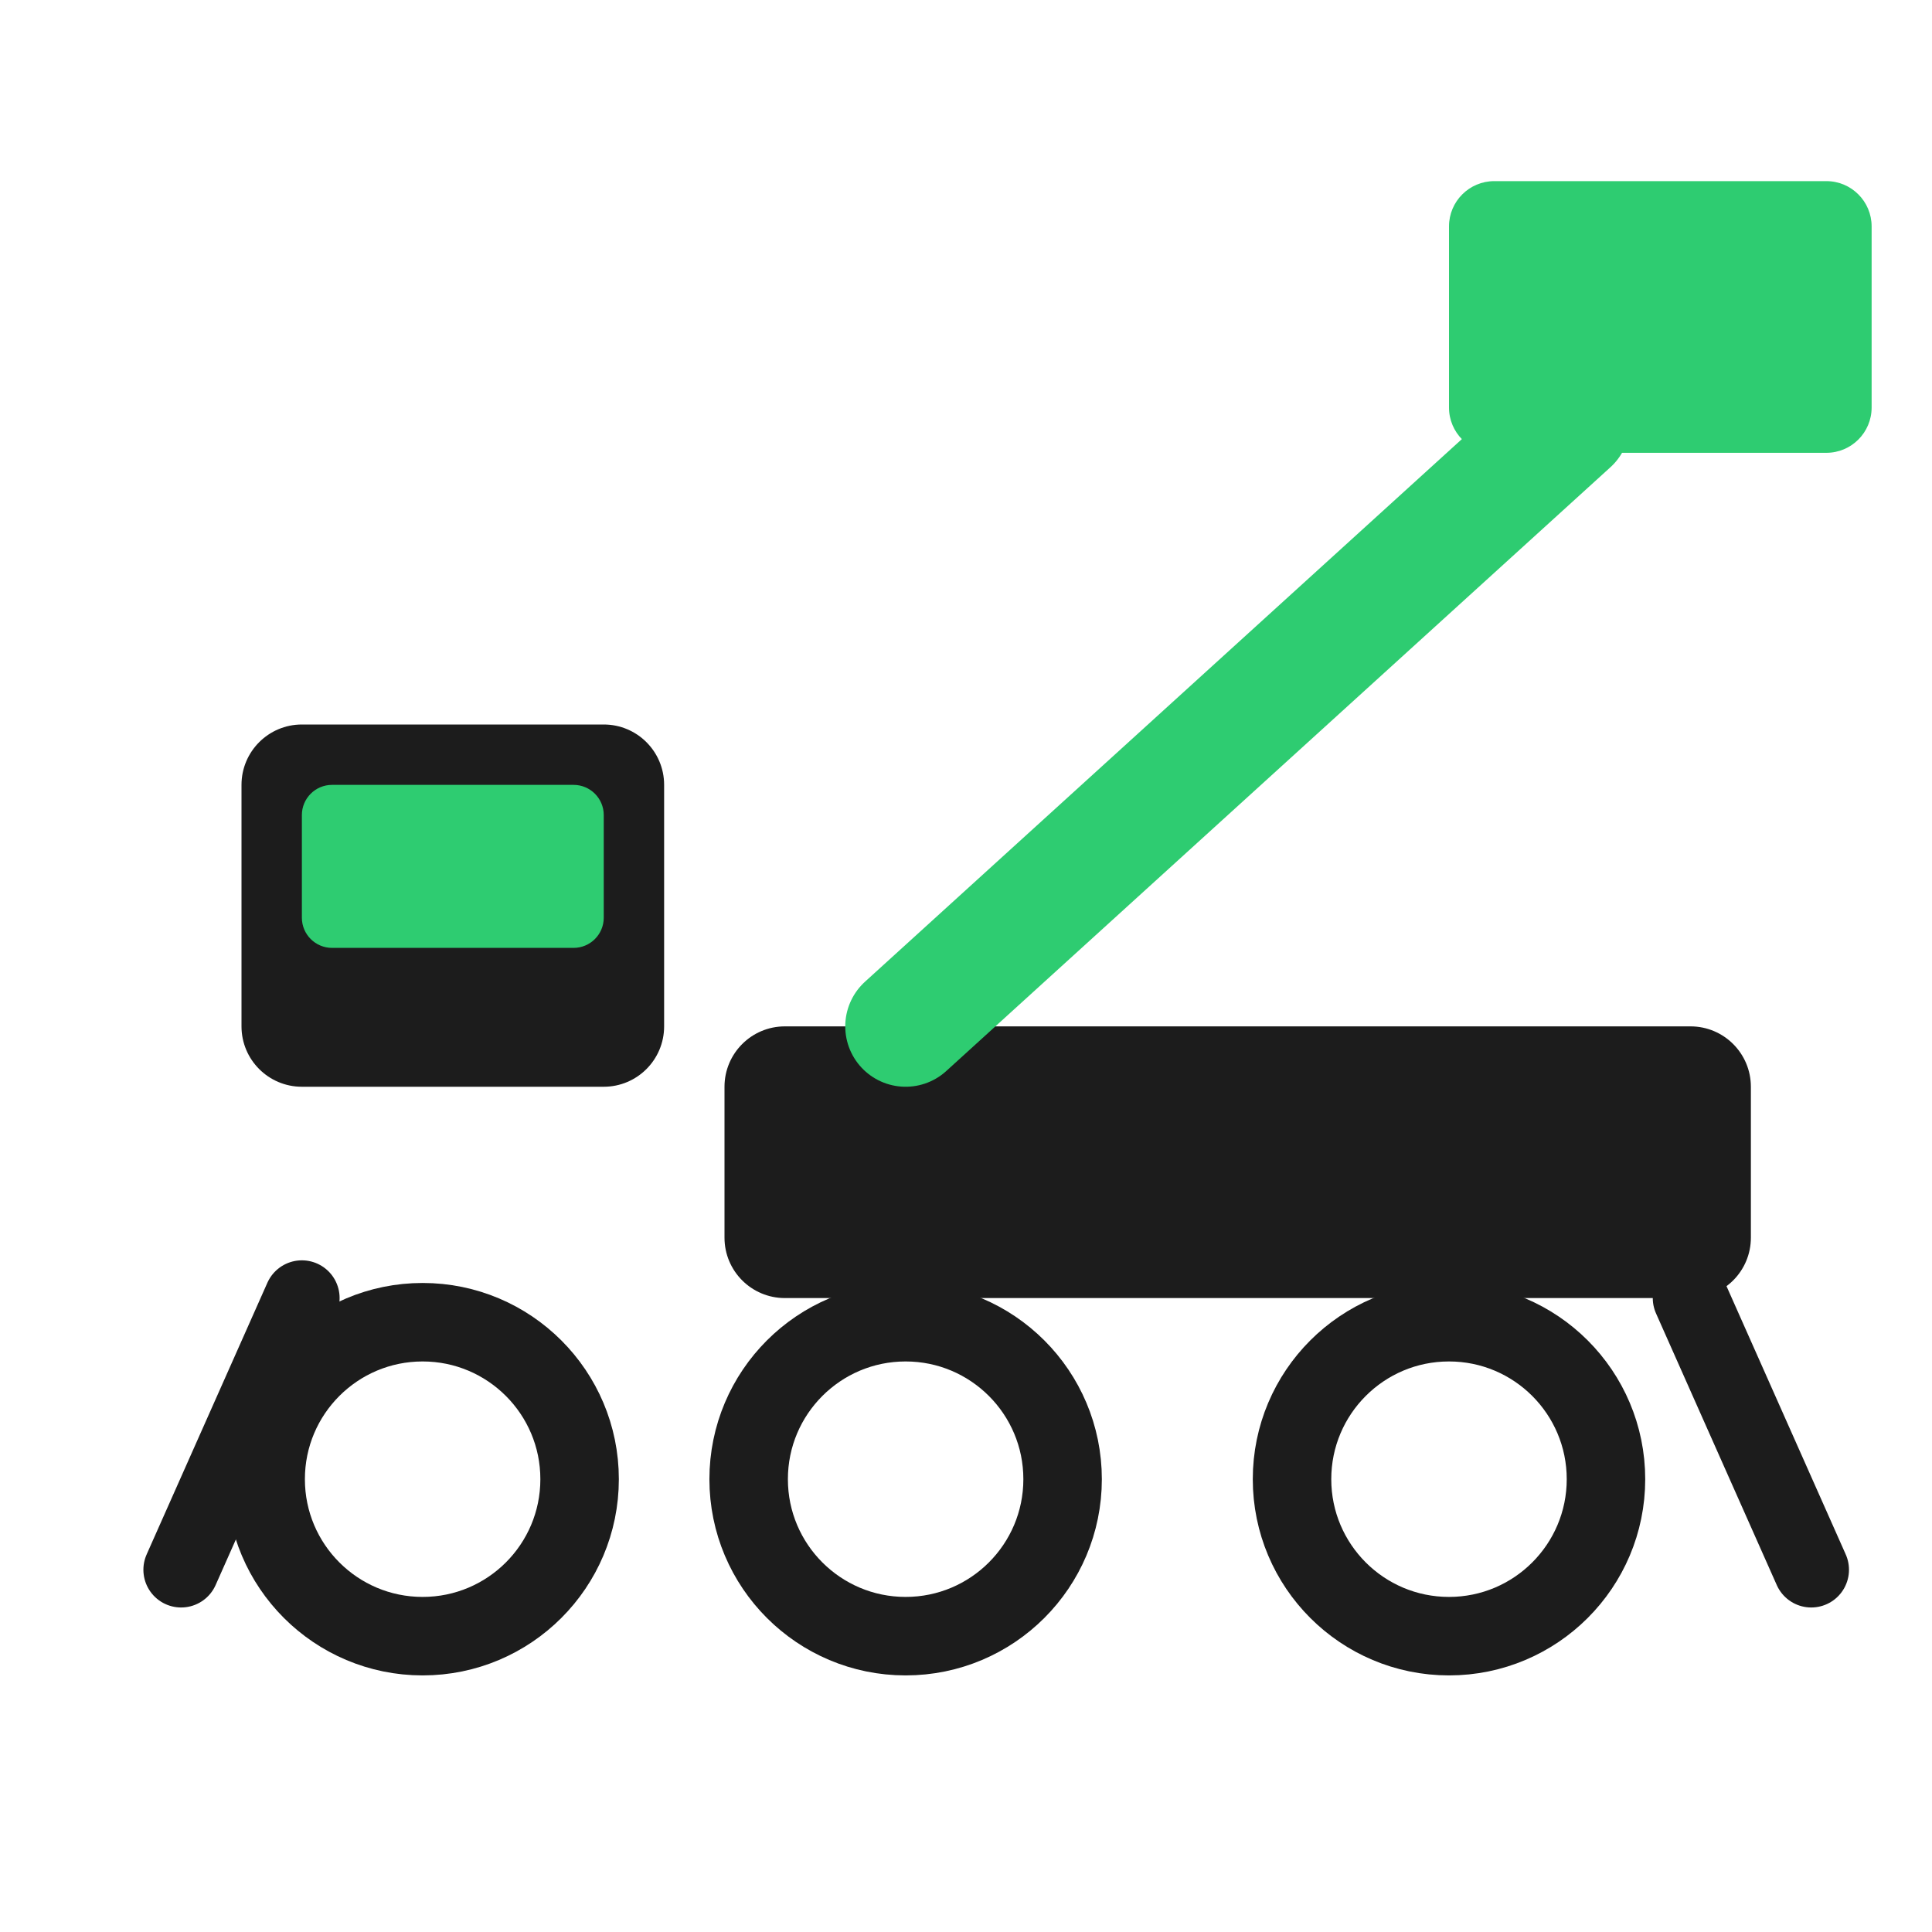
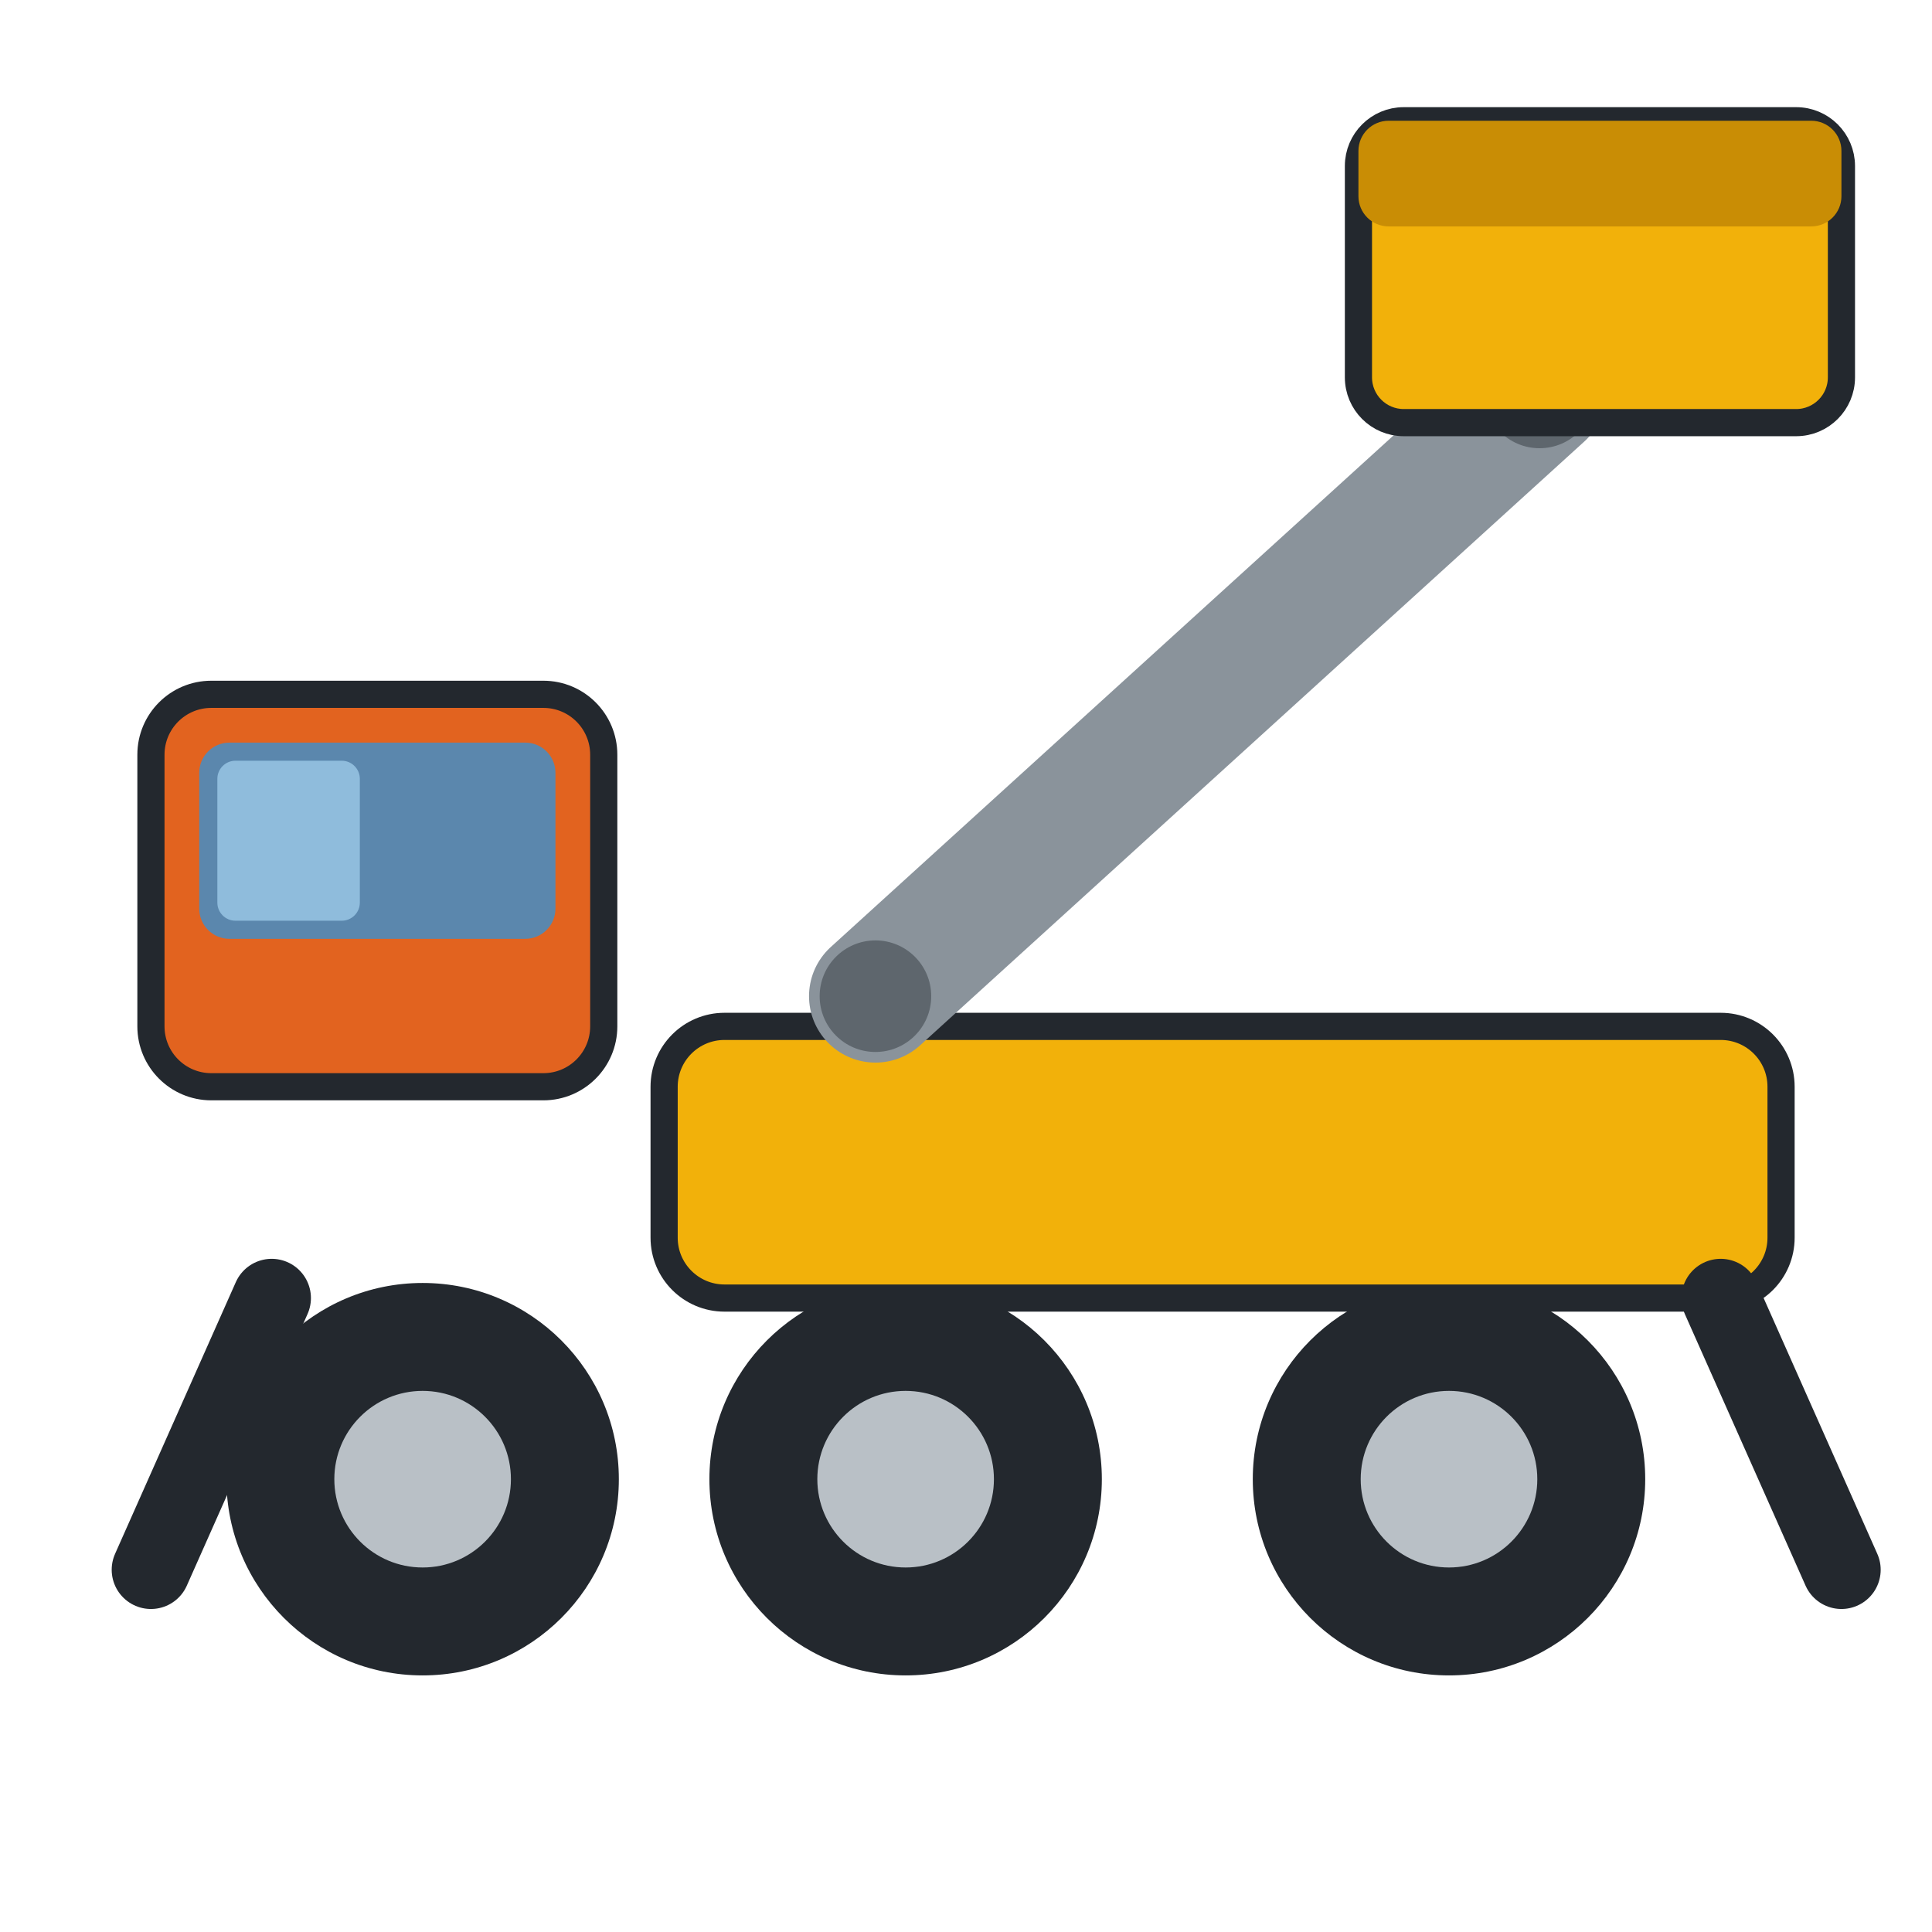
<svg xmlns="http://www.w3.org/2000/svg" viewBox="0 0 64 64">
-   <circle cx="14" cy="49" r="5.2" fill="none" stroke="#1C1C1C" stroke-width="2.6" />
-   <circle cx="30" cy="49" r="5.2" fill="none" stroke="#1C1C1C" stroke-width="2.6" />
-   <circle cx="48" cy="49" r="5.2" fill="none" stroke="#1C1C1C" stroke-width="2.6" />
-   <rect x="8" y="24" width="14" height="12" rx="2" fill="#1C1C1C" />
-   <rect x="10" y="26" width="10" height="5.4" rx="1" fill="#2ECC71" />
-   <rect x="24" y="34" width="34" height="9" rx="2" fill="#1C1C1C" />
-   <line x1="30" y1="34" x2="52" y2="14" stroke="#2ECC71" stroke-width="4" stroke-linecap="round" />
-   <rect x="48" y="6" width="14" height="9" rx="1.5" fill="#2ECC71" />
-   <line x1="10" y1="43" x2="6" y2="52" stroke="#1C1C1C" stroke-width="2.5" stroke-linecap="round" />
-   <line x1="56" y1="43" x2="60" y2="52" stroke="#1C1C1C" stroke-width="2.5" stroke-linecap="round" />
+   <circle cx="14" cy="49" r="6.5" fill="#23282E" />
+   <circle cx="14" cy="49" r="2.925" fill="#B9C0C6" />
+   <circle cx="30" cy="49" r="6.5" fill="#23282E" />
+   <circle cx="30" cy="49" r="2.925" fill="#B9C0C6" />
+   <circle cx="48" cy="49" r="6.5" fill="#23282E" />
+   <circle cx="48" cy="49" r="2.925" fill="#B9C0C6" />
+   <rect x="5" y="23" width="15" height="13" rx="2" fill="#E2631F" stroke="#23282E" stroke-width="0.9" />
+   <rect x="6.6" y="24.6" width="11.8" height="6.5" rx="1" fill="#5B87AD" />
+   <rect x="7.2" y="25.2" width="4.72" height="5.3" rx="0.6" fill="#8FBCDC" />
+   <rect x="22" y="34" width="37" height="9" rx="2" fill="#F2B10A" stroke="#23282E" stroke-width="0.9" />
+   <line x1="29" y1="33" x2="51" y2="13" stroke="#8A939B" stroke-width="4.4" stroke-linecap="round" />
+   <circle cx="29" cy="33" r="1.848" fill="#5E666D" />
+   <circle cx="51" cy="13" r="1.848" fill="#5E666D" />
+   <rect x="45" y="4" width="16" height="10" rx="1.5" fill="#F2B10A" stroke="#23282E" stroke-width="0.9" />
+   <rect x="45" y="4" width="16" height="3.5" rx="1" fill="#C98D05" />
+   <line x1="9" y1="43" x2="5" y2="52" stroke="#23282E" stroke-width="2.6" stroke-linecap="round" />
+   <line x1="57" y1="43" x2="61" y2="52" stroke="#23282E" stroke-width="2.6" stroke-linecap="round" />
</svg>
